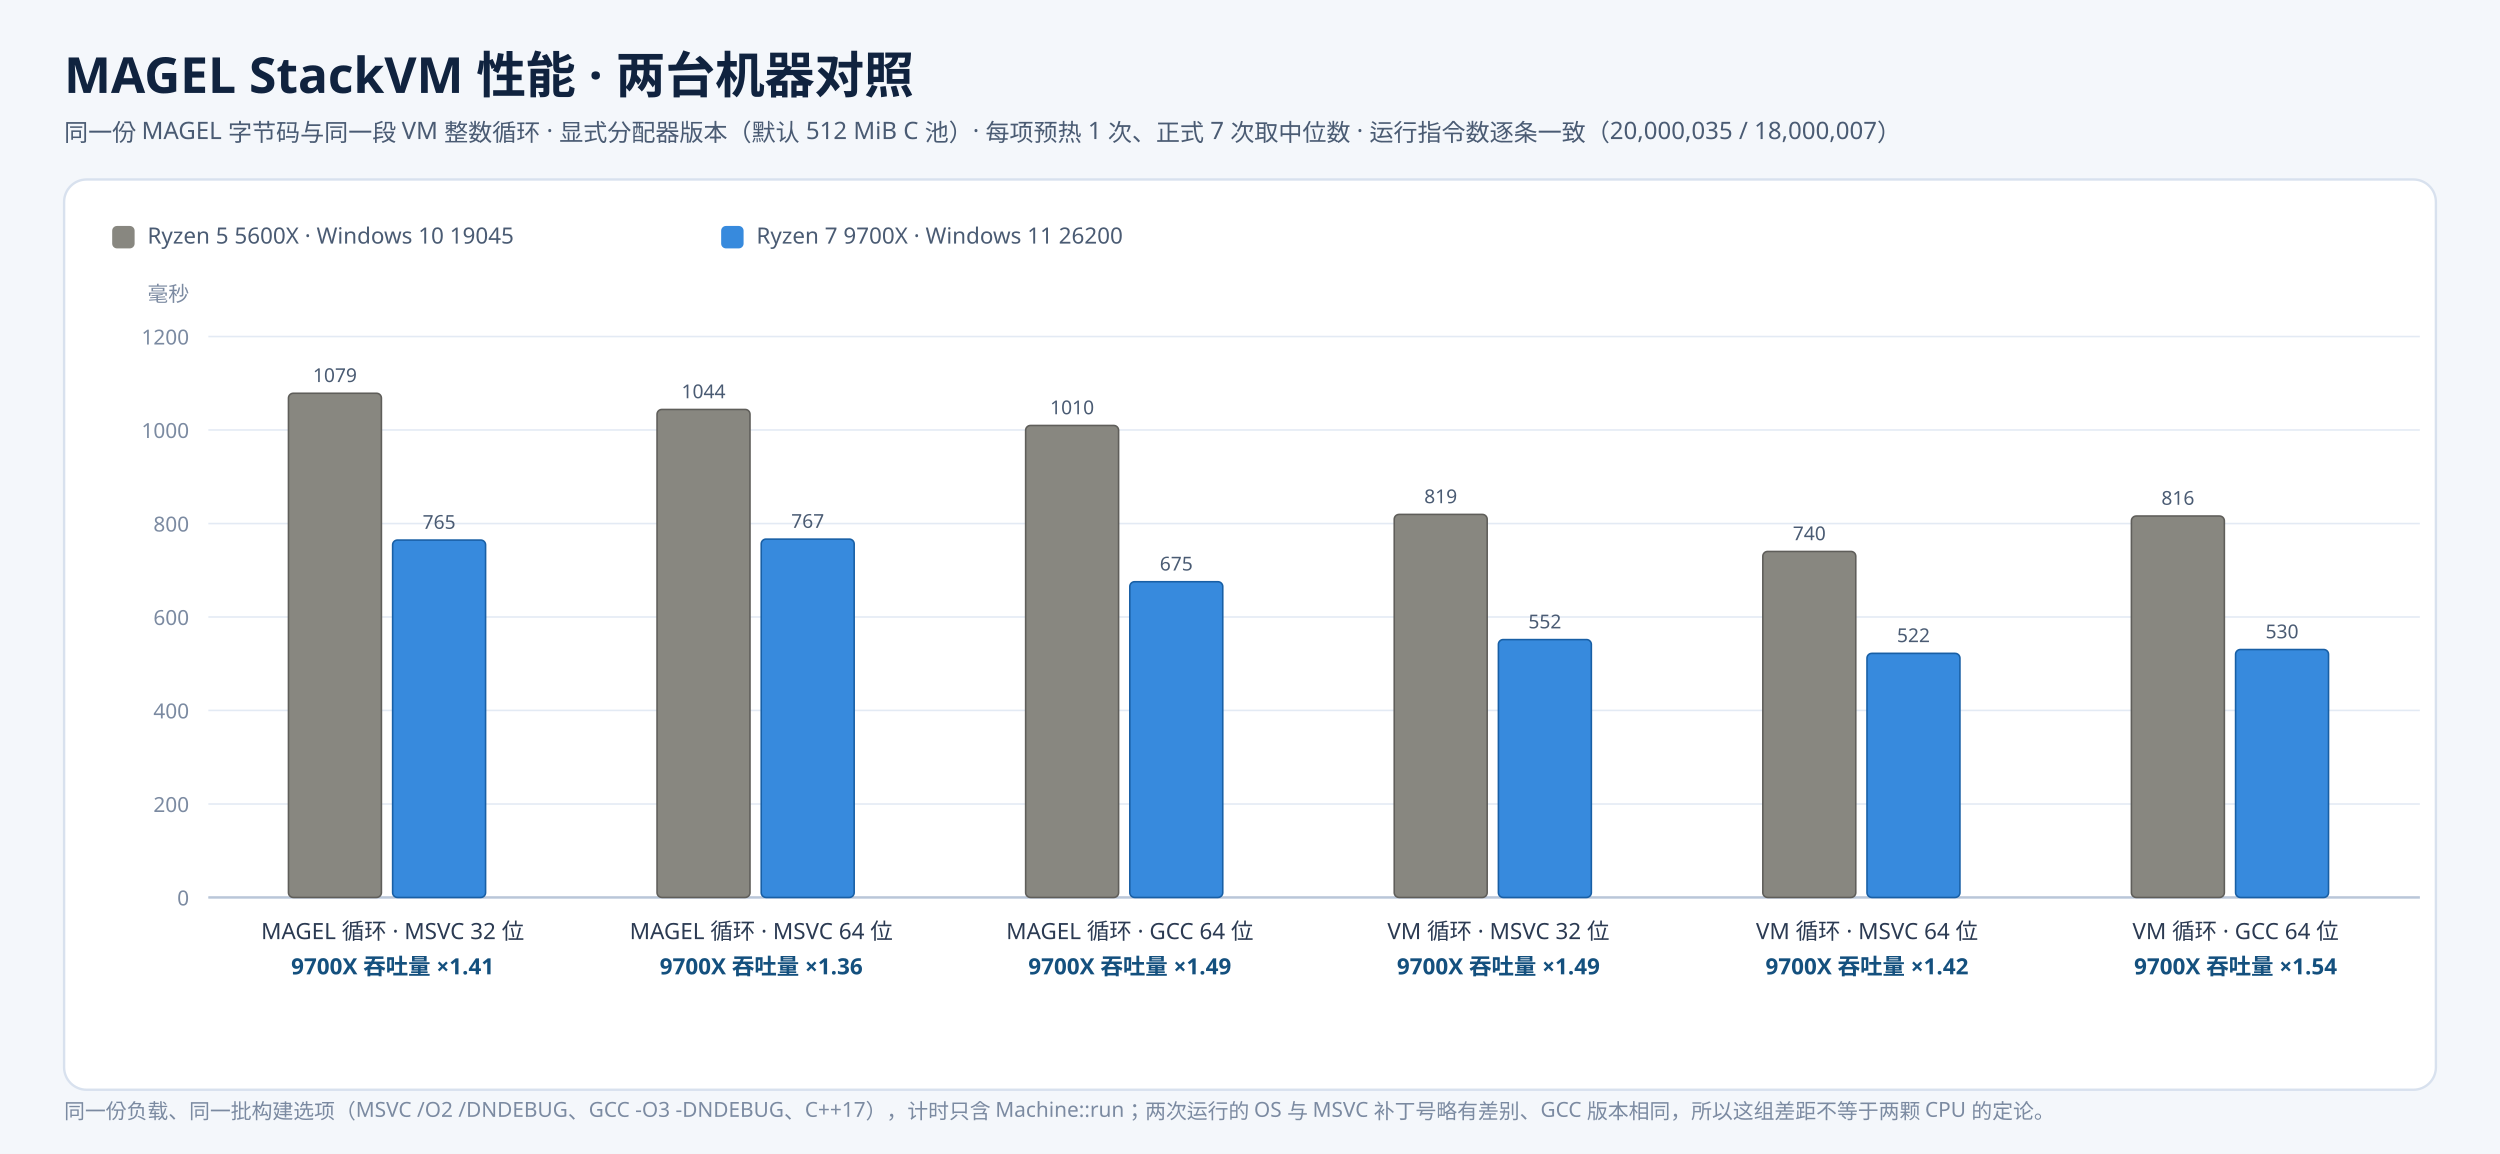
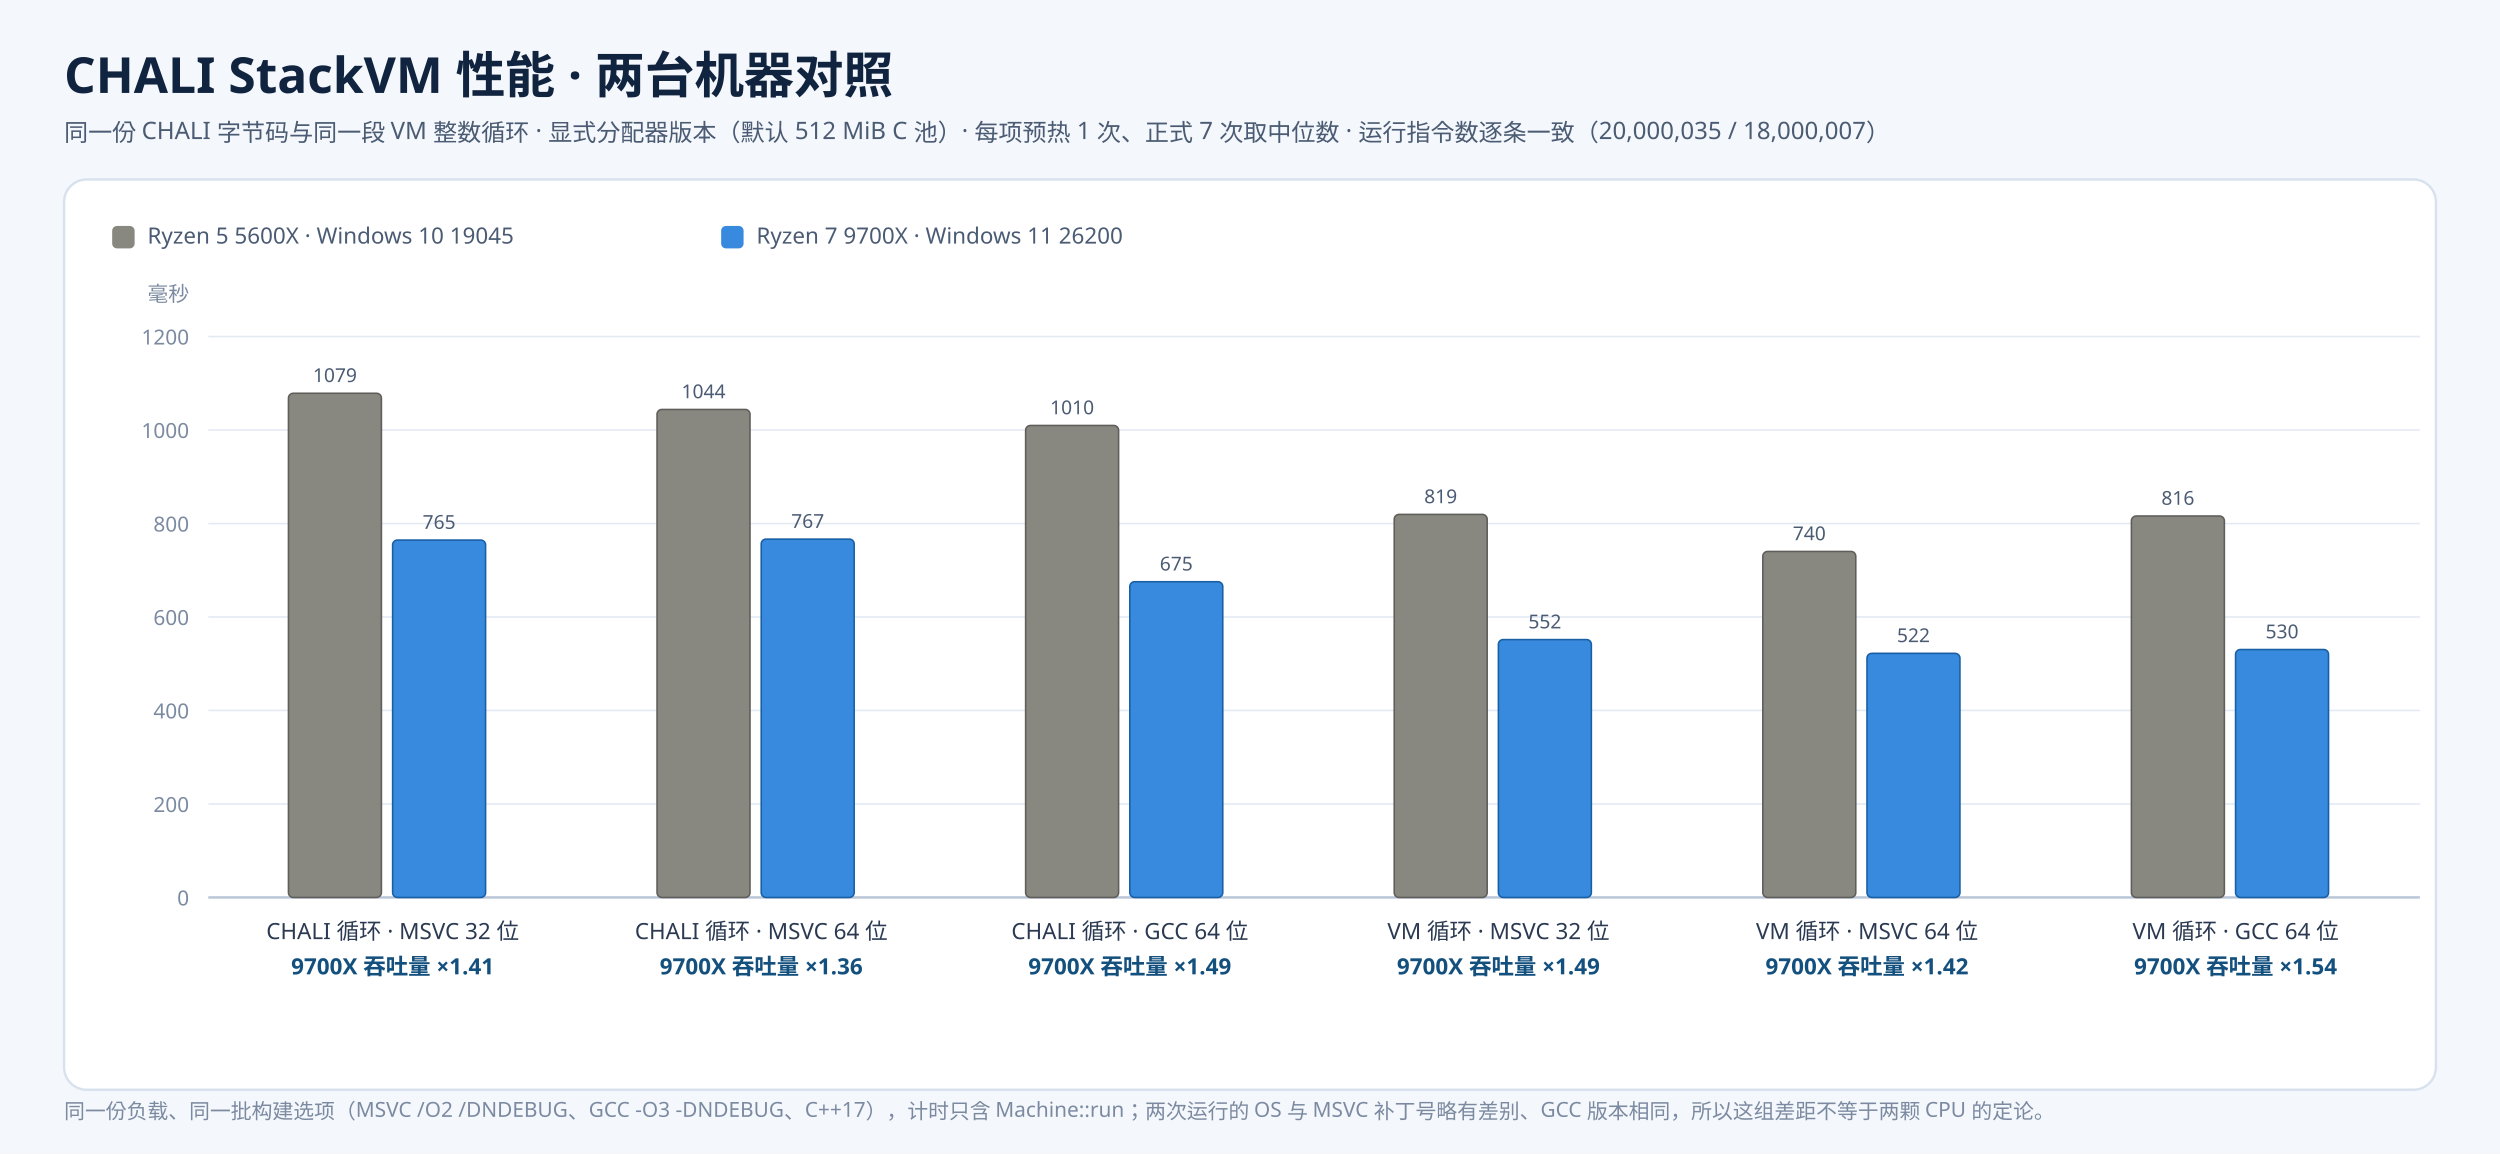
<svg xmlns="http://www.w3.org/2000/svg" width="1560" height="720" viewBox="0 0 1560 720">
  <rect width="1560" height="720" fill="#f4f7fb" />
-   <text x="40" y="58" font-family="Microsoft YaHei, Segoe UI, Noto Sans SC, sans-serif" font-size="31" font-weight="700" fill="#10233f">MAGEL StackVM 性能 · 两台机器对照</text>
-   <text x="40" y="88" font-family="Microsoft YaHei, Segoe UI, Noto Sans SC, sans-serif" font-size="15" fill="#4a5b73">同一份 MAGEL 字节码与同一段 VM 整数循环 · 显式分配器版本（默认 512 MiB C 池）· 每项预热 1 次、正式 7 次取中位数 · 运行指令数逐条一致（20,000,035 / 18,000,007）</text>
+   <text x="40" y="58" font-family="Microsoft YaHei, Segoe UI, Noto Sans SC, sans-serif" font-size="31" font-weight="700" fill="#10233f">CHALI StackVM 性能 · 两台机器对照</text>
+   <text x="40" y="88" font-family="Microsoft YaHei, Segoe UI, Noto Sans SC, sans-serif" font-size="15" fill="#4a5b73">同一份 CHALI 字节码与同一段 VM 整数循环 · 显式分配器版本（默认 512 MiB C 池）· 每项预热 1 次、正式 7 次取中位数 · 运行指令数逐条一致（20,000,035 / 18,000,007）</text>
  <rect x="40" y="112" width="1480" height="568" rx="14" fill="#ffffff" stroke="#d8e1ee" stroke-width="1.5" />
  <rect x="70" y="141" width="14" height="14" rx="3" fill="#888780" />
  <text x="92" y="152" font-family="Microsoft YaHei, Segoe UI, Noto Sans SC, sans-serif" font-size="14" fill="#4a5b73">Ryzen 5 5600X · Windows 10 19045</text>
  <rect x="450" y="141" width="14" height="14" rx="3" fill="#378ADD" />
  <text x="472" y="152" font-family="Microsoft YaHei, Segoe UI, Noto Sans SC, sans-serif" font-size="14" fill="#4a5b73">Ryzen 7 9700X · Windows 11 26200</text>
  <line x1="130" y1="560.0" x2="1510" y2="560.0" stroke="#e3eaf4" stroke-width="1" />
  <text x="118" y="565.0" text-anchor="end" font-family="Microsoft YaHei, Segoe UI, Noto Sans SC, sans-serif" font-size="13" fill="#7b8aa1">0</text>
  <line x1="130" y1="501.7" x2="1510" y2="501.7" stroke="#e3eaf4" stroke-width="1" />
  <text x="118" y="506.7" text-anchor="end" font-family="Microsoft YaHei, Segoe UI, Noto Sans SC, sans-serif" font-size="13" fill="#7b8aa1">200</text>
  <line x1="130" y1="443.3" x2="1510" y2="443.3" stroke="#e3eaf4" stroke-width="1" />
  <text x="118" y="448.3" text-anchor="end" font-family="Microsoft YaHei, Segoe UI, Noto Sans SC, sans-serif" font-size="13" fill="#7b8aa1">400</text>
  <line x1="130" y1="385.0" x2="1510" y2="385.0" stroke="#e3eaf4" stroke-width="1" />
  <text x="118" y="390.0" text-anchor="end" font-family="Microsoft YaHei, Segoe UI, Noto Sans SC, sans-serif" font-size="13" fill="#7b8aa1">600</text>
  <line x1="130" y1="326.7" x2="1510" y2="326.7" stroke="#e3eaf4" stroke-width="1" />
  <text x="118" y="331.7" text-anchor="end" font-family="Microsoft YaHei, Segoe UI, Noto Sans SC, sans-serif" font-size="13" fill="#7b8aa1">800</text>
  <line x1="130" y1="268.3" x2="1510" y2="268.3" stroke="#e3eaf4" stroke-width="1" />
  <text x="118" y="273.3" text-anchor="end" font-family="Microsoft YaHei, Segoe UI, Noto Sans SC, sans-serif" font-size="13" fill="#7b8aa1">1000</text>
  <line x1="130" y1="210.0" x2="1510" y2="210.0" stroke="#e3eaf4" stroke-width="1" />
  <text x="118" y="215.0" text-anchor="end" font-family="Microsoft YaHei, Segoe UI, Noto Sans SC, sans-serif" font-size="13" fill="#7b8aa1">1200</text>
  <text x="118" y="188" text-anchor="end" font-family="Microsoft YaHei, Segoe UI, Noto Sans SC, sans-serif" font-size="13" fill="#7b8aa1">毫秒</text>
  <line x1="130" y1="560" x2="1510" y2="560" stroke="#b9c6d8" stroke-width="1.5" />
  <rect x="180.0" y="245.4" width="58.0" height="314.6" rx="3" fill="#888780" stroke="#5F5E5A" stroke-width="1" />
  <text x="209.0" y="238.4" text-anchor="middle" font-family="Microsoft YaHei, Segoe UI, Noto Sans SC, sans-serif" font-size="12" fill="#4a5b73">1079</text>
  <rect x="245.0" y="337.0" width="58.0" height="223.0" rx="3" fill="#378ADD" stroke="#185FA5" stroke-width="1" />
  <text x="274.0" y="330.0" text-anchor="middle" font-family="Microsoft YaHei, Segoe UI, Noto Sans SC, sans-serif" font-size="12" fill="#4a5b73">765</text>
-   <text x="245.0" y="586.0" text-anchor="middle" font-family="Microsoft YaHei, Segoe UI, Noto Sans SC, sans-serif" font-size="14" fill="#2b3a52">MAGEL 循环 · MSVC 32 位</text>
+   <text x="245.0" y="586.0" text-anchor="middle" font-family="Microsoft YaHei, Segoe UI, Noto Sans SC, sans-serif" font-size="14" fill="#2b3a52">CHALI 循环 · MSVC 32 位</text>
  <text x="245.0" y="608.0" text-anchor="middle" font-family="Microsoft YaHei, Segoe UI, Noto Sans SC, sans-serif" font-size="14" font-weight="700" fill="#14507e">9700X 吞吐量 ×1.41</text>
  <rect x="410.0" y="255.5" width="58.0" height="304.5" rx="3" fill="#888780" stroke="#5F5E5A" stroke-width="1" />
  <text x="439.0" y="248.5" text-anchor="middle" font-family="Microsoft YaHei, Segoe UI, Noto Sans SC, sans-serif" font-size="12" fill="#4a5b73">1044</text>
  <rect x="475.0" y="336.4" width="58.0" height="223.6" rx="3" fill="#378ADD" stroke="#185FA5" stroke-width="1" />
  <text x="504.0" y="329.4" text-anchor="middle" font-family="Microsoft YaHei, Segoe UI, Noto Sans SC, sans-serif" font-size="12" fill="#4a5b73">767</text>
-   <text x="475.0" y="586.0" text-anchor="middle" font-family="Microsoft YaHei, Segoe UI, Noto Sans SC, sans-serif" font-size="14" fill="#2b3a52">MAGEL 循环 · MSVC 64 位</text>
+   <text x="475.0" y="586.0" text-anchor="middle" font-family="Microsoft YaHei, Segoe UI, Noto Sans SC, sans-serif" font-size="14" fill="#2b3a52">CHALI 循环 · MSVC 64 位</text>
  <text x="475.0" y="608.0" text-anchor="middle" font-family="Microsoft YaHei, Segoe UI, Noto Sans SC, sans-serif" font-size="14" font-weight="700" fill="#14507e">9700X 吞吐量 ×1.36</text>
  <rect x="640.0" y="265.5" width="58.0" height="294.5" rx="3" fill="#888780" stroke="#5F5E5A" stroke-width="1" />
  <text x="669.0" y="258.5" text-anchor="middle" font-family="Microsoft YaHei, Segoe UI, Noto Sans SC, sans-serif" font-size="12" fill="#4a5b73">1010</text>
  <rect x="705.0" y="363.0" width="58.0" height="197.0" rx="3" fill="#378ADD" stroke="#185FA5" stroke-width="1" />
  <text x="734.0" y="356.0" text-anchor="middle" font-family="Microsoft YaHei, Segoe UI, Noto Sans SC, sans-serif" font-size="12" fill="#4a5b73">675</text>
-   <text x="705.0" y="586.0" text-anchor="middle" font-family="Microsoft YaHei, Segoe UI, Noto Sans SC, sans-serif" font-size="14" fill="#2b3a52">MAGEL 循环 · GCC 64 位</text>
+   <text x="705.0" y="586.0" text-anchor="middle" font-family="Microsoft YaHei, Segoe UI, Noto Sans SC, sans-serif" font-size="14" fill="#2b3a52">CHALI 循环 · GCC 64 位</text>
  <text x="705.0" y="608.0" text-anchor="middle" font-family="Microsoft YaHei, Segoe UI, Noto Sans SC, sans-serif" font-size="14" font-weight="700" fill="#14507e">9700X 吞吐量 ×1.49</text>
  <rect x="870.0" y="321.0" width="58.0" height="239.0" rx="3" fill="#888780" stroke="#5F5E5A" stroke-width="1" />
  <text x="899.0" y="314.0" text-anchor="middle" font-family="Microsoft YaHei, Segoe UI, Noto Sans SC, sans-serif" font-size="12" fill="#4a5b73">819</text>
  <rect x="935.0" y="399.1" width="58.0" height="160.9" rx="3" fill="#378ADD" stroke="#185FA5" stroke-width="1" />
  <text x="964.0" y="392.1" text-anchor="middle" font-family="Microsoft YaHei, Segoe UI, Noto Sans SC, sans-serif" font-size="12" fill="#4a5b73">552</text>
  <text x="935.0" y="586.0" text-anchor="middle" font-family="Microsoft YaHei, Segoe UI, Noto Sans SC, sans-serif" font-size="14" fill="#2b3a52">VM 循环 · MSVC 32 位</text>
  <text x="935.0" y="608.0" text-anchor="middle" font-family="Microsoft YaHei, Segoe UI, Noto Sans SC, sans-serif" font-size="14" font-weight="700" fill="#14507e">9700X 吞吐量 ×1.49</text>
  <rect x="1100.0" y="344.1" width="58.0" height="215.9" rx="3" fill="#888780" stroke="#5F5E5A" stroke-width="1" />
  <text x="1129.0" y="337.1" text-anchor="middle" font-family="Microsoft YaHei, Segoe UI, Noto Sans SC, sans-serif" font-size="12" fill="#4a5b73">740</text>
  <rect x="1165.0" y="407.7" width="58.0" height="152.3" rx="3" fill="#378ADD" stroke="#185FA5" stroke-width="1" />
  <text x="1194.0" y="400.7" text-anchor="middle" font-family="Microsoft YaHei, Segoe UI, Noto Sans SC, sans-serif" font-size="12" fill="#4a5b73">522</text>
  <text x="1165.0" y="586.0" text-anchor="middle" font-family="Microsoft YaHei, Segoe UI, Noto Sans SC, sans-serif" font-size="14" fill="#2b3a52">VM 循环 · MSVC 64 位</text>
  <text x="1165.0" y="608.0" text-anchor="middle" font-family="Microsoft YaHei, Segoe UI, Noto Sans SC, sans-serif" font-size="14" font-weight="700" fill="#14507e">9700X 吞吐量 ×1.42</text>
  <rect x="1330.0" y="322.0" width="58.0" height="238.0" rx="3" fill="#888780" stroke="#5F5E5A" stroke-width="1" />
  <text x="1359.0" y="315.0" text-anchor="middle" font-family="Microsoft YaHei, Segoe UI, Noto Sans SC, sans-serif" font-size="12" fill="#4a5b73">816</text>
  <rect x="1395.0" y="405.3" width="58.0" height="154.7" rx="3" fill="#378ADD" stroke="#185FA5" stroke-width="1" />
  <text x="1424.0" y="398.3" text-anchor="middle" font-family="Microsoft YaHei, Segoe UI, Noto Sans SC, sans-serif" font-size="12" fill="#4a5b73">530</text>
  <text x="1395.0" y="586.0" text-anchor="middle" font-family="Microsoft YaHei, Segoe UI, Noto Sans SC, sans-serif" font-size="14" fill="#2b3a52">VM 循环 · GCC 64 位</text>
  <text x="1395.0" y="608.0" text-anchor="middle" font-family="Microsoft YaHei, Segoe UI, Noto Sans SC, sans-serif" font-size="14" font-weight="700" fill="#14507e">9700X 吞吐量 ×1.54</text>
  <text x="40" y="698" font-family="Microsoft YaHei, Segoe UI, Noto Sans SC, sans-serif" font-size="13" fill="#7b8aa1">同一份负载、同一批构建选项（MSVC /O2 /DNDEBUG、GCC -O3 -DNDEBUG、C++17），计时只含 Machine::run；两次运行的 OS 与 MSVC 补丁号略有差别、GCC 版本相同，所以这组差距不等于两颗 CPU 的定论。</text>
</svg>
